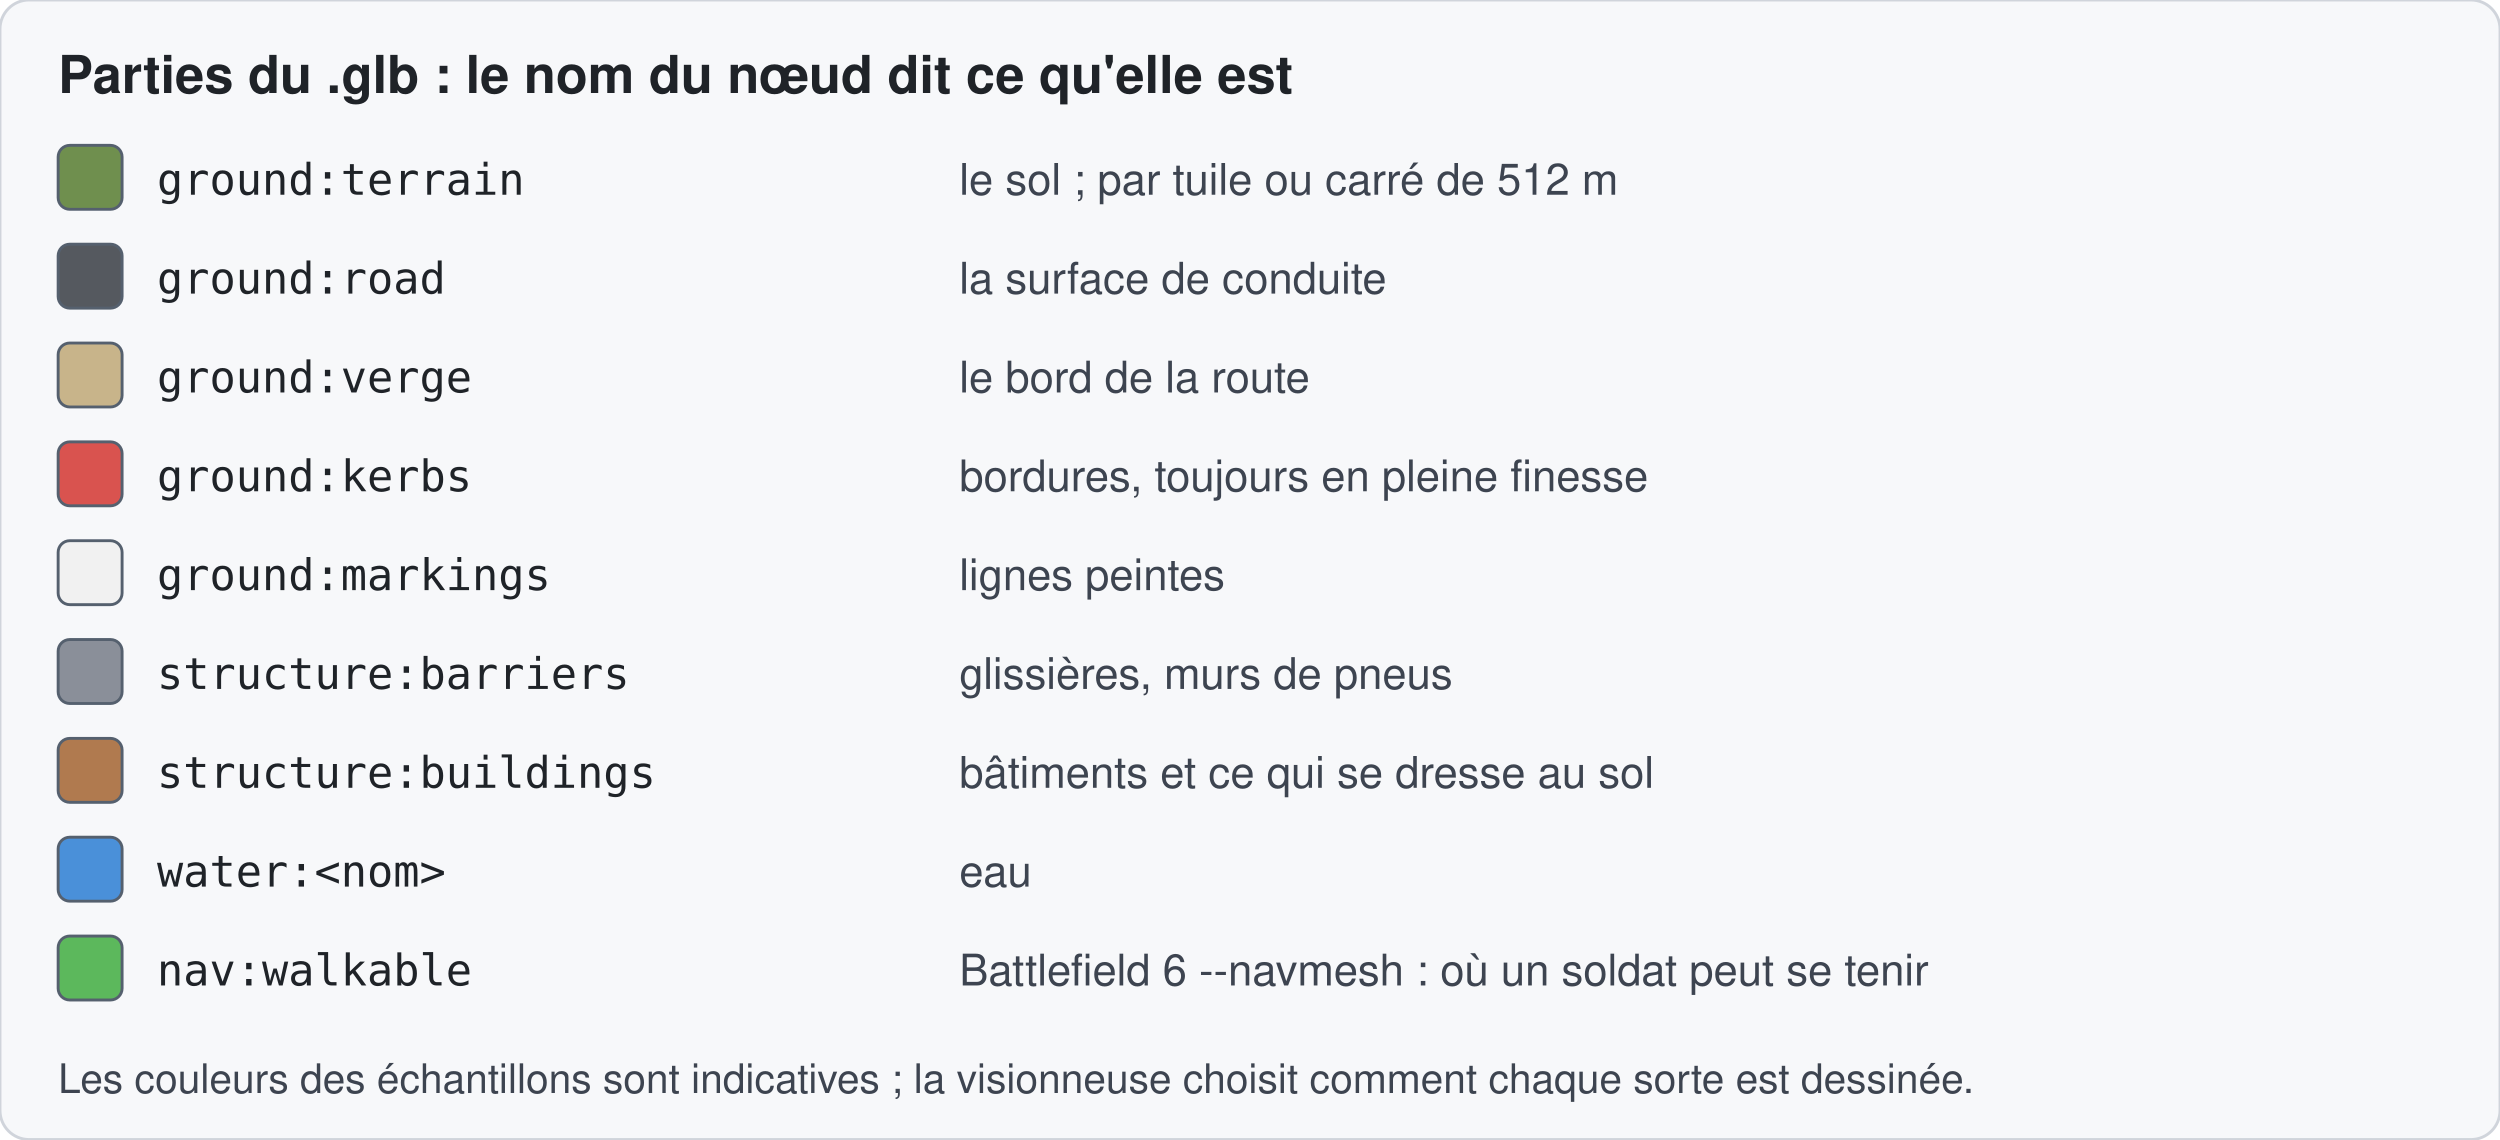
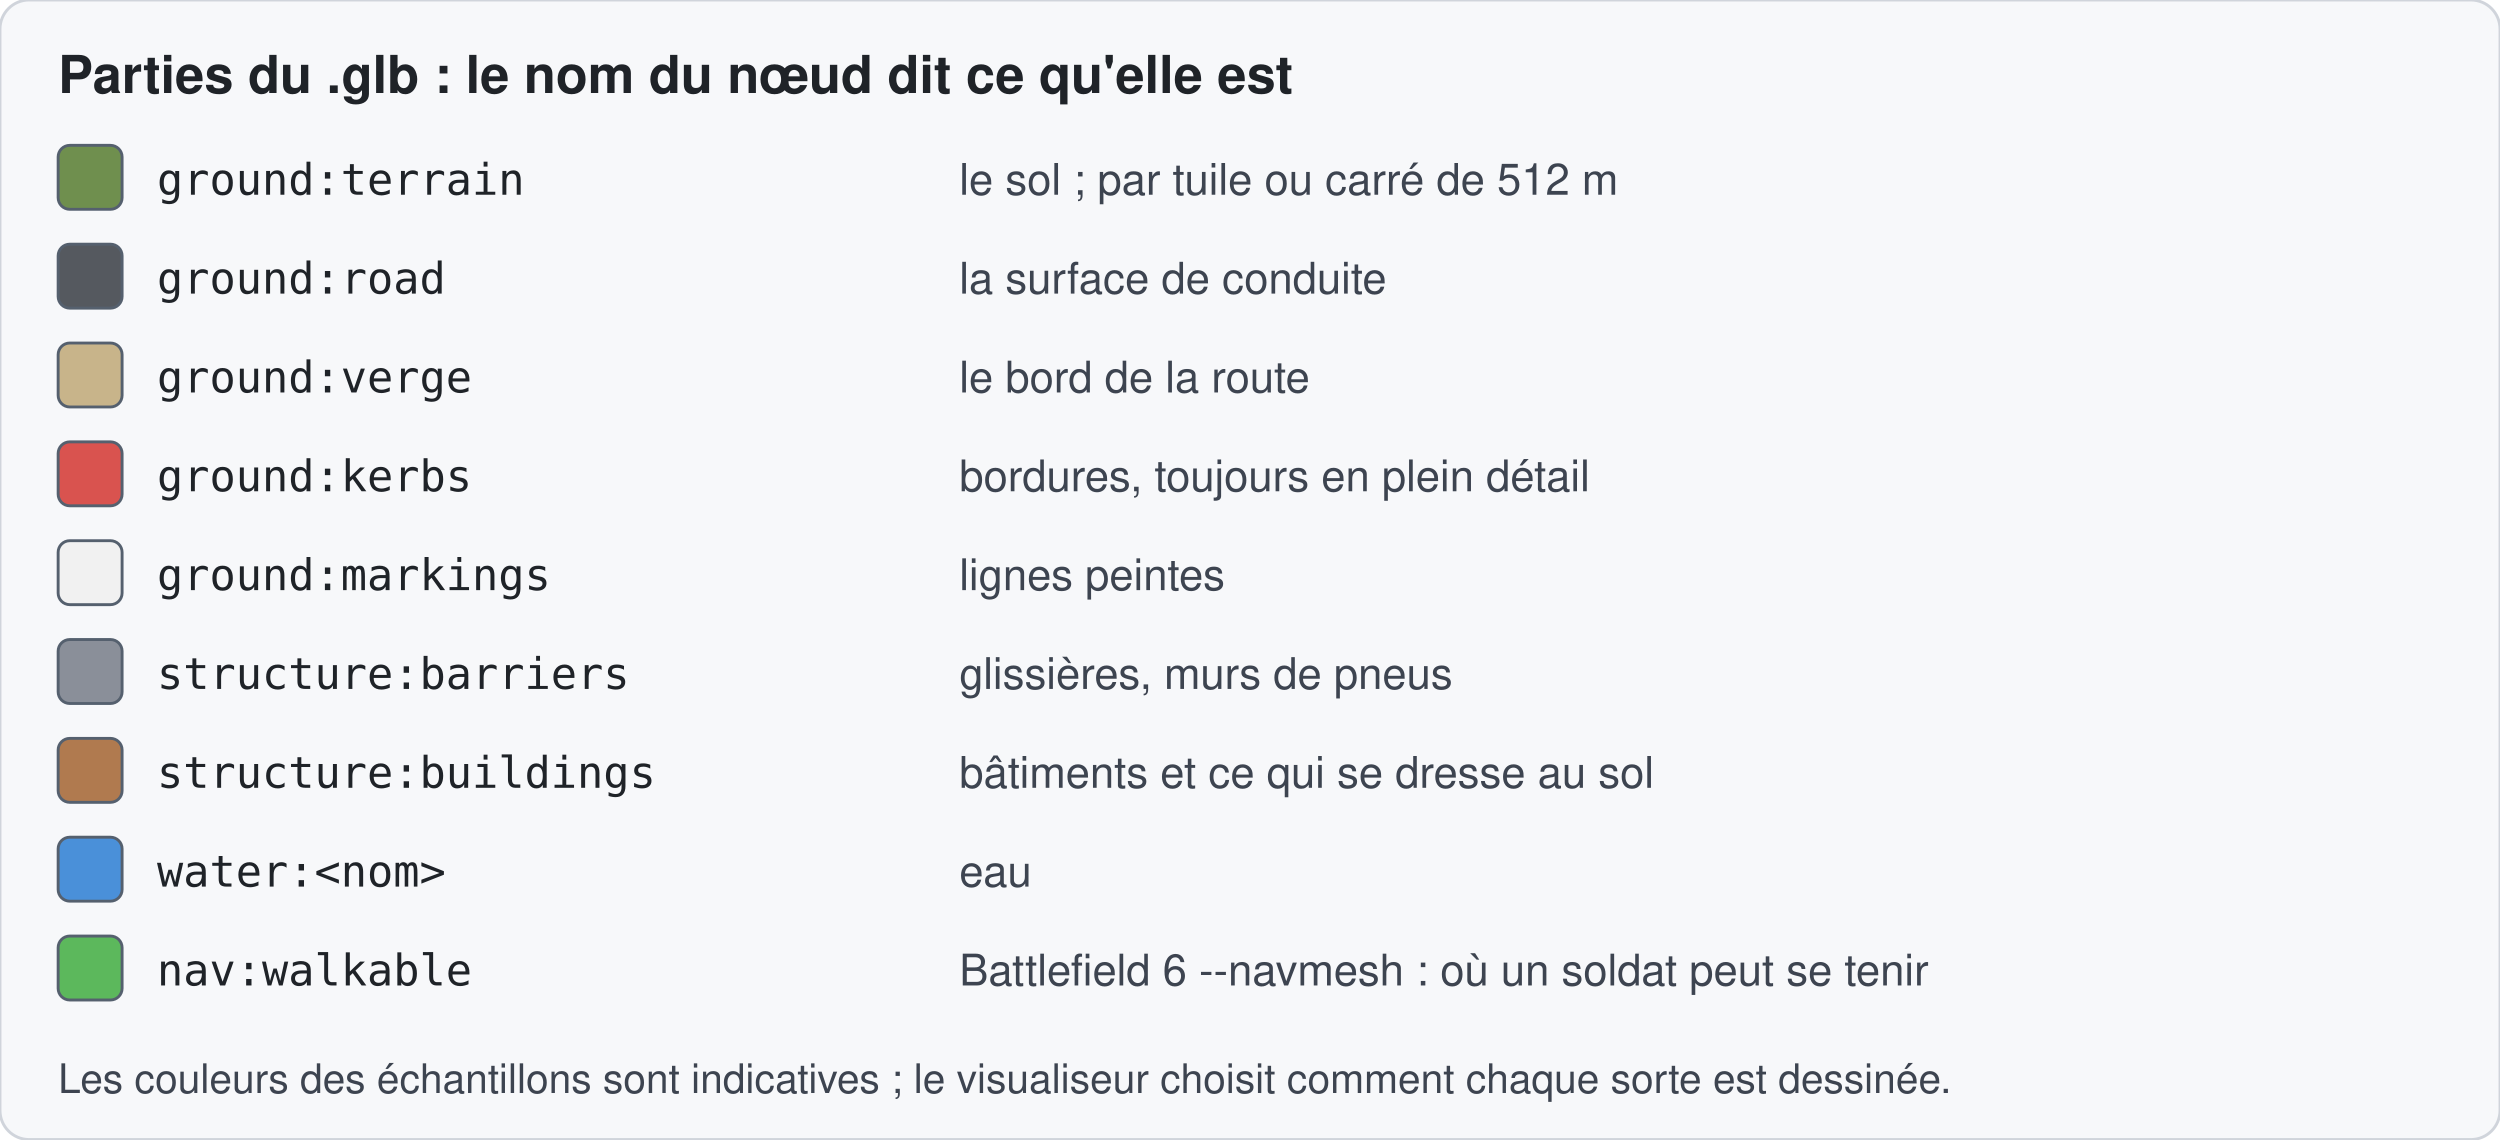
<svg xmlns="http://www.w3.org/2000/svg" width="860" height="392" viewBox="0 0 860 392" role="img" aria-label="Parts in the .glb: the node name says what each is">
  <rect width="860" height="392" rx="10" fill="#f7f8fa" stroke="#d0d4db" />
  <text x="20" y="32" font-family="Segoe UI,Helvetica,Arial,sans-serif" font-size="18" font-weight="600" fill="#1f2328" text-anchor="start">Parties du .glb : le nom du nœud dit ce qu'elle est</text>
  <rect x="20" y="50" width="22" height="22" rx="4" fill="#6f8f4e" stroke="#55606e" />
  <text x="54" y="67" font-family="Consolas,Menlo,DejaVu Sans Mono,monospace" font-size="15" fill="#1f2328">ground:terrain</text>
  <text x="330" y="67" font-family="Segoe UI,Helvetica,Arial,sans-serif" font-size="15" font-weight="400" fill="#3d4450" text-anchor="start">le sol ; par tuile ou carré de 512 m</text>
  <rect x="20" y="84" width="22" height="22" rx="4" fill="#55595f" stroke="#55606e" />
  <text x="54" y="101" font-family="Consolas,Menlo,DejaVu Sans Mono,monospace" font-size="15" fill="#1f2328">ground:road</text>
  <text x="330" y="101" font-family="Segoe UI,Helvetica,Arial,sans-serif" font-size="15" font-weight="400" fill="#3d4450" text-anchor="start">la surface de conduite</text>
  <rect x="20" y="118" width="22" height="22" rx="4" fill="#c8b48a" stroke="#55606e" />
  <text x="54" y="135" font-family="Consolas,Menlo,DejaVu Sans Mono,monospace" font-size="15" fill="#1f2328">ground:verge</text>
  <text x="330" y="135" font-family="Segoe UI,Helvetica,Arial,sans-serif" font-size="15" font-weight="400" fill="#3d4450" text-anchor="start">le bord de la route</text>
  <rect x="20" y="152" width="22" height="22" rx="4" fill="#d9534f" stroke="#55606e" />
  <text x="54" y="169" font-family="Consolas,Menlo,DejaVu Sans Mono,monospace" font-size="15" fill="#1f2328">ground:kerbs</text>
-   <text x="330" y="169" font-family="Segoe UI,Helvetica,Arial,sans-serif" font-size="15" font-weight="400" fill="#3d4450" text-anchor="start">bordures, toujours en pleine finesse</text>
+   <text x="330" y="169" font-family="Segoe UI,Helvetica,Arial,sans-serif" font-size="15" font-weight="400" fill="#3d4450" text-anchor="start">bordures, toujours en plein détail</text>
  <rect x="20" y="186" width="22" height="22" rx="4" fill="#f1f1f1" stroke="#55606e" />
  <text x="54" y="203" font-family="Consolas,Menlo,DejaVu Sans Mono,monospace" font-size="15" fill="#1f2328">ground:markings</text>
  <text x="330" y="203" font-family="Segoe UI,Helvetica,Arial,sans-serif" font-size="15" font-weight="400" fill="#3d4450" text-anchor="start">lignes peintes</text>
  <rect x="20" y="220" width="22" height="22" rx="4" fill="#8a8f99" stroke="#55606e" />
  <text x="54" y="237" font-family="Consolas,Menlo,DejaVu Sans Mono,monospace" font-size="15" fill="#1f2328">structure:barriers</text>
  <text x="330" y="237" font-family="Segoe UI,Helvetica,Arial,sans-serif" font-size="15" font-weight="400" fill="#3d4450" text-anchor="start">glissières, murs de pneus</text>
  <rect x="20" y="254" width="22" height="22" rx="4" fill="#b07a4f" stroke="#55606e" />
  <text x="54" y="271" font-family="Consolas,Menlo,DejaVu Sans Mono,monospace" font-size="15" fill="#1f2328">structure:buildings</text>
  <text x="330" y="271" font-family="Segoe UI,Helvetica,Arial,sans-serif" font-size="15" font-weight="400" fill="#3d4450" text-anchor="start">bâtiments et ce qui se dresse au sol</text>
  <rect x="20" y="288" width="22" height="22" rx="4" fill="#4a90d9" stroke="#55606e" />
  <text x="54" y="305" font-family="Consolas,Menlo,DejaVu Sans Mono,monospace" font-size="15" fill="#1f2328">water:&lt;nom&gt;</text>
  <text x="330" y="305" font-family="Segoe UI,Helvetica,Arial,sans-serif" font-size="15" font-weight="400" fill="#3d4450" text-anchor="start">eau</text>
  <rect x="20" y="322" width="22" height="22" rx="4" fill="#5cb85c" stroke="#55606e" />
  <text x="54" y="339" font-family="Consolas,Menlo,DejaVu Sans Mono,monospace" font-size="15" fill="#1f2328">nav:walkable</text>
  <text x="330" y="339" font-family="Segoe UI,Helvetica,Arial,sans-serif" font-size="15" font-weight="400" fill="#3d4450" text-anchor="start">Battlefield 6 --navmesh : où un soldat peut se tenir</text>
-   <text x="20" y="376" font-family="Segoe UI,Helvetica,Arial,sans-serif" font-size="14" font-weight="400" fill="#3d4450" text-anchor="start">Les couleurs des échantillons sont indicatives ; la visionneuse choisit comment chaque sorte est dessinée.</text>
+   <text x="20" y="376" font-family="Segoe UI,Helvetica,Arial,sans-serif" font-size="14" font-weight="400" fill="#3d4450" text-anchor="start">Les couleurs des échantillons sont indicatives ; le visualiseur choisit comment chaque sorte est dessinée.</text>
</svg>
